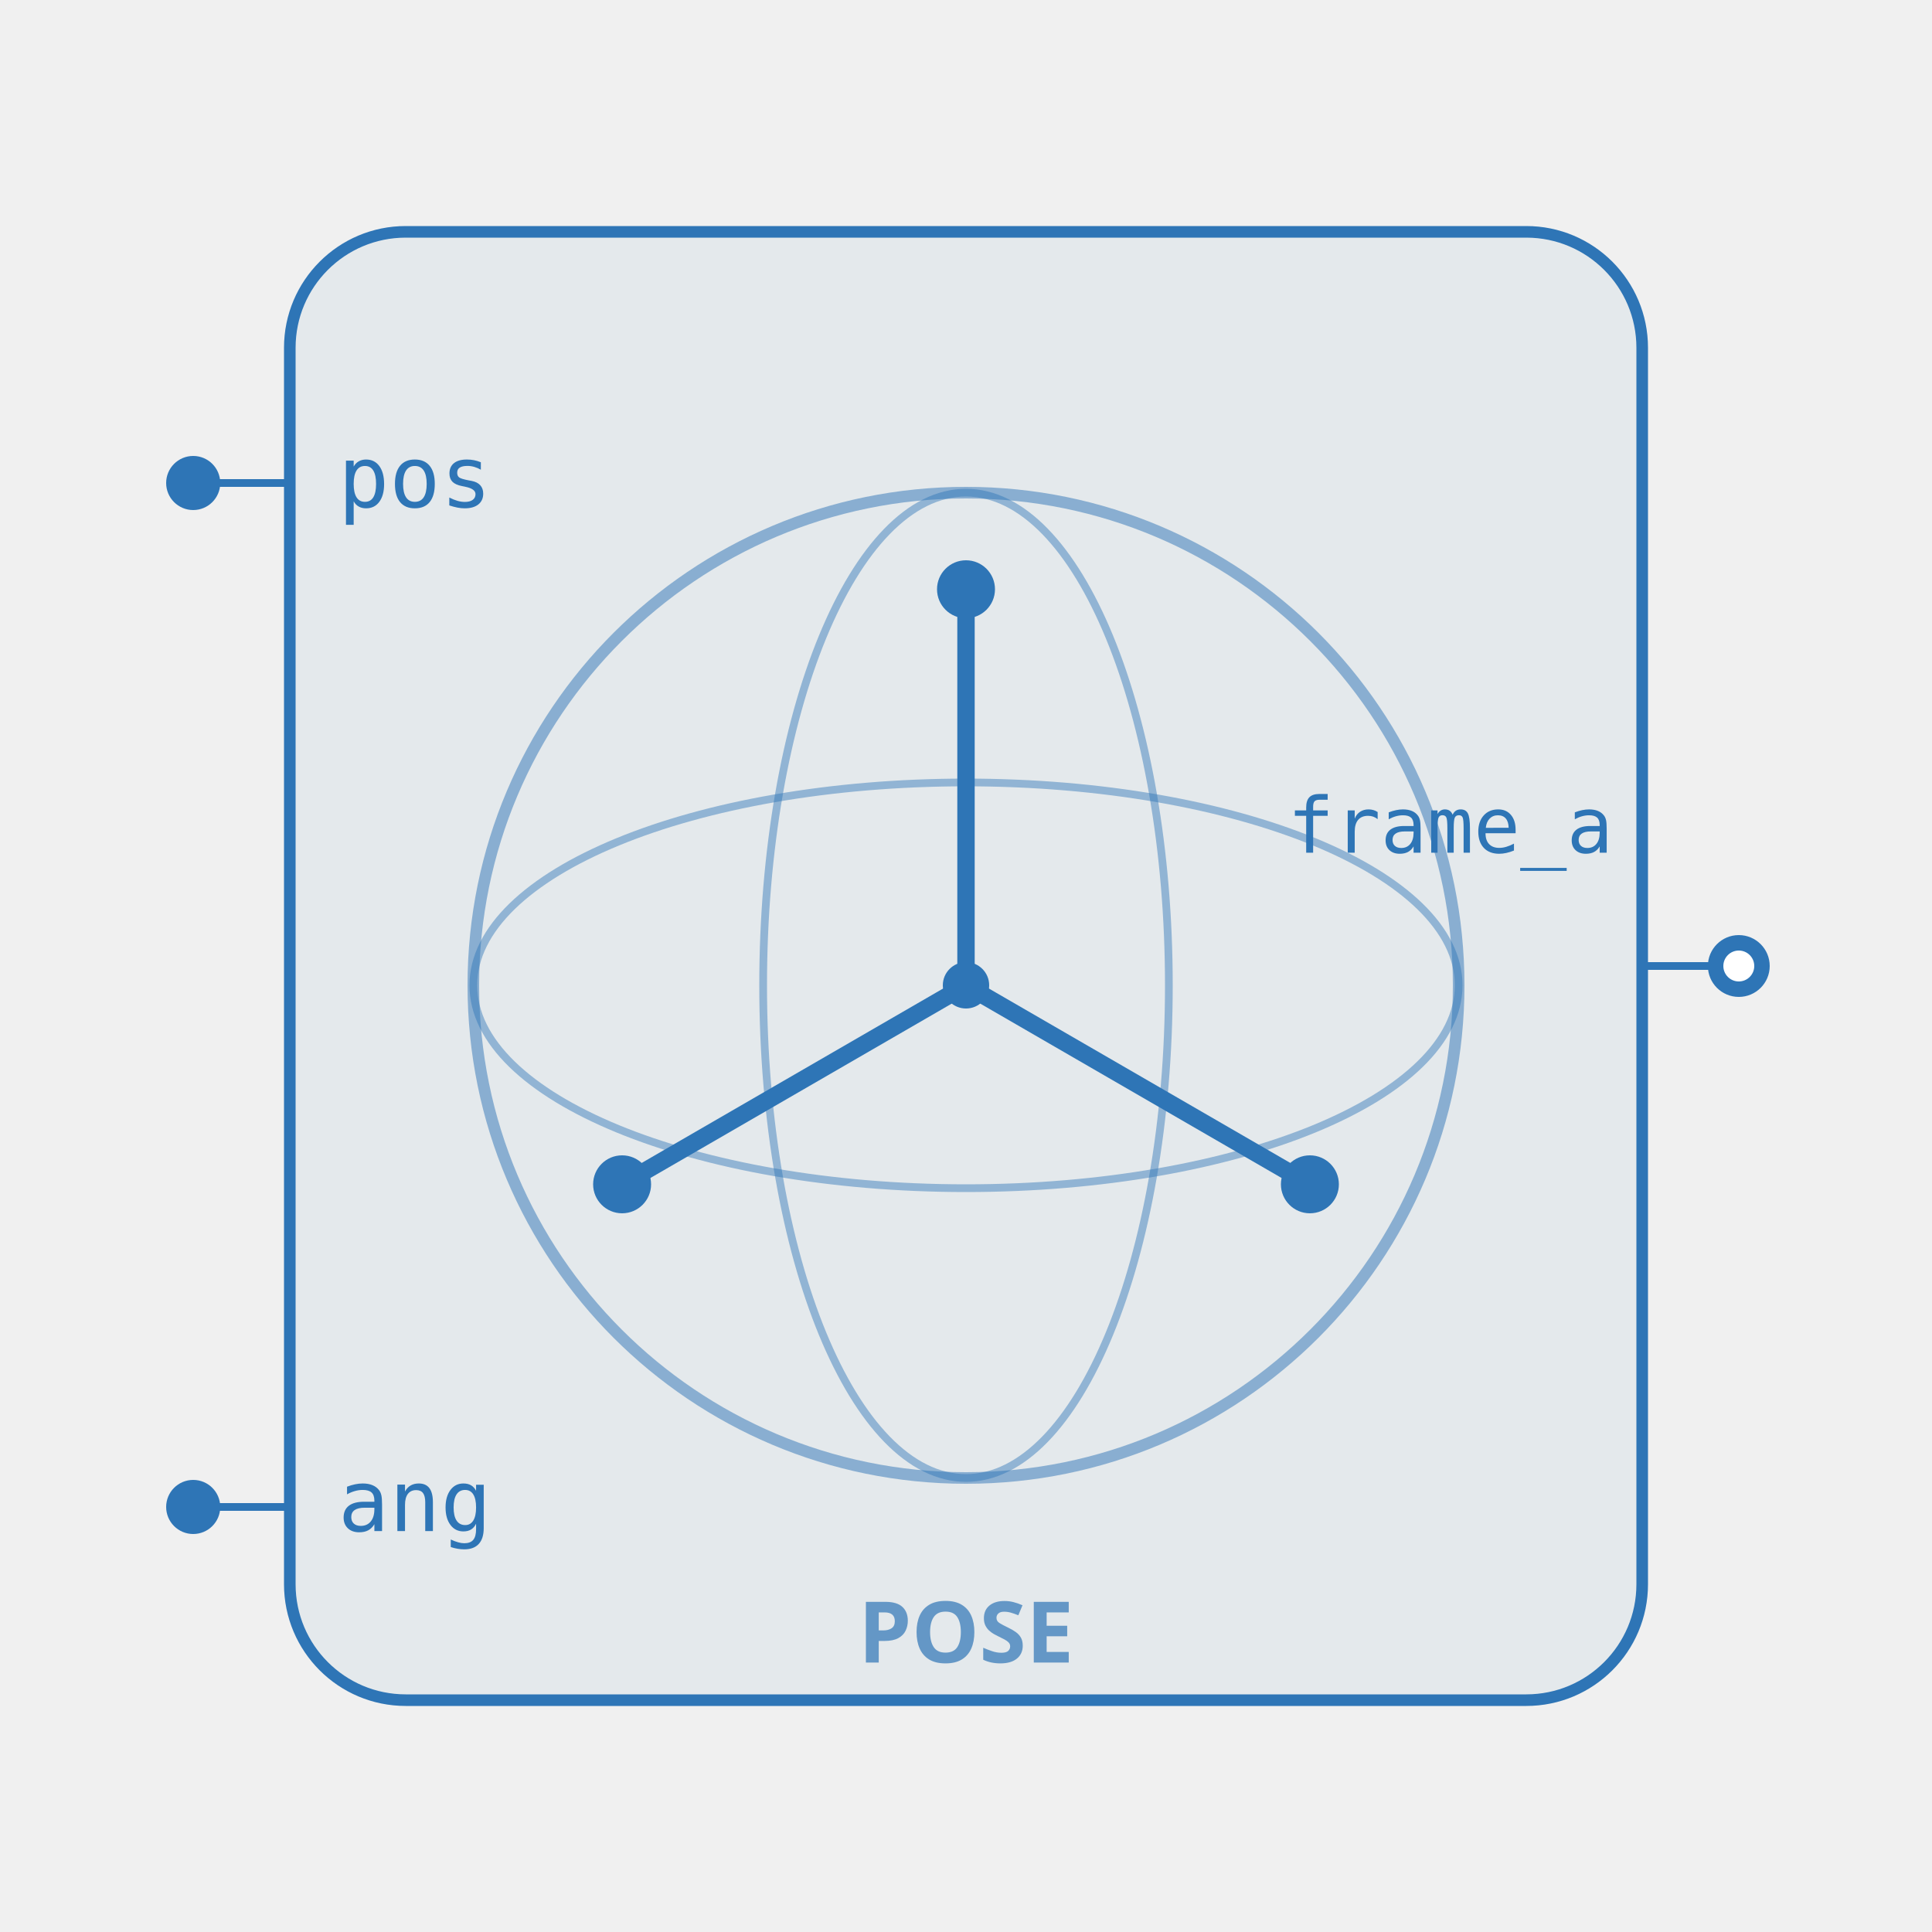
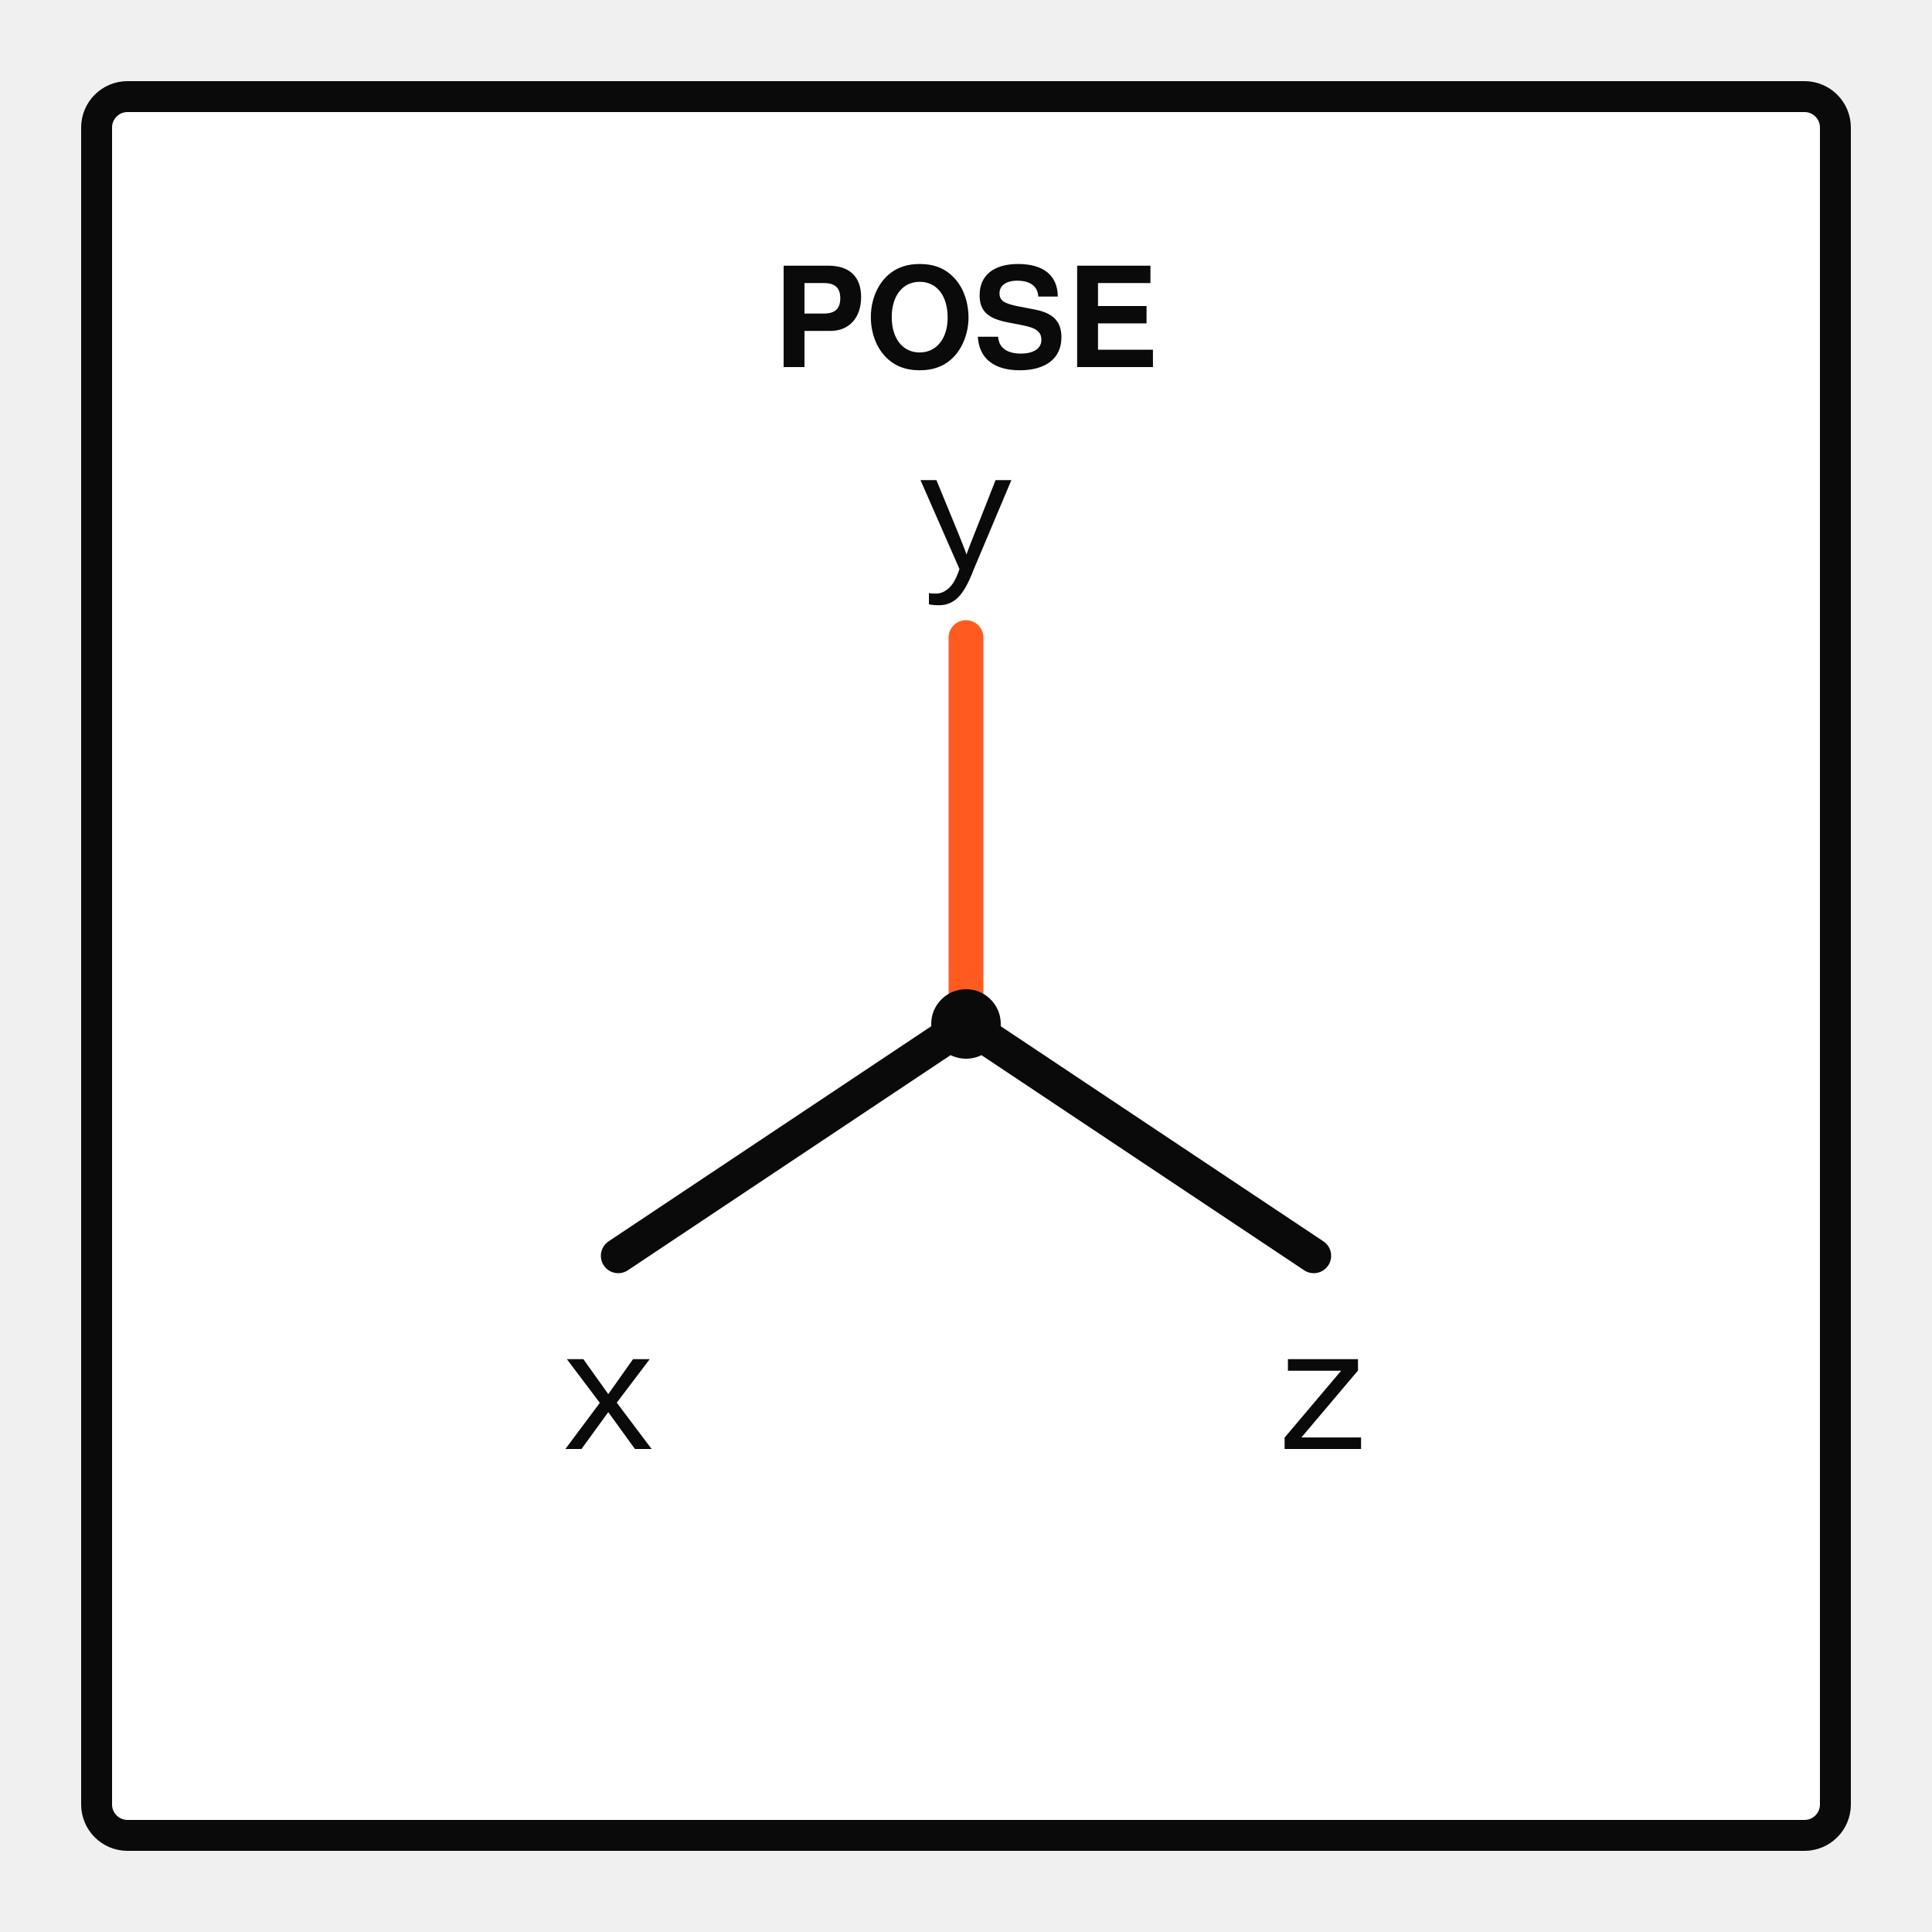
- <svg xmlns="http://www.w3.org/2000/svg" viewBox="0 0 1000 1000" width="1000" height="1000">
-   <rect x="150" y="120" width="700" height="760" rx="60" ry="60" fill="#2e75b6" fill-opacity="0.06" stroke="#2e75b6" stroke-width="6" />
-   <line x1="100" y1="250" x2="150" y2="250" stroke="#2e75b6" stroke-width="4" />
-   <circle cx="100" cy="250" r="14" fill="#2e75b6" />
-   <text x="175" y="250" font-family="monospace" font-size="44" fill="#2e75b6" text-anchor="start" dominant-baseline="middle">pos</text>
-   <line x1="100" y1="780" x2="150" y2="780" stroke="#2e75b6" stroke-width="4" />
-   <circle cx="100" cy="780" r="14" fill="#2e75b6" />
-   <text x="175" y="780" font-family="monospace" font-size="44" fill="#2e75b6" text-anchor="start" dominant-baseline="middle">ang</text>
-   <line x1="850" y1="500" x2="900" y2="500" stroke="#2e75b6" stroke-width="4" />
-   <circle cx="900" cy="500" r="16" fill="#2e75b6" />
-   <circle cx="900" cy="500" r="8" fill="white" />
-   <text x="835" y="430" font-family="monospace" font-size="40" fill="#2e75b6" text-anchor="end" dominant-baseline="middle">frame_a</text>
-   <g transform="translate(500,510)">
-     <circle r="255" fill="none" stroke="#2e75b6" stroke-width="6" stroke-opacity="0.5" />
-     <ellipse rx="255" ry="105" fill="none" stroke="#2e75b6" stroke-width="4" stroke-opacity="0.45" />
-     <ellipse rx="105" ry="255" fill="none" stroke="#2e75b6" stroke-width="4" stroke-opacity="0.45" />
-     <g>
-       <animateTransform attributeName="transform" type="rotate" from="0" to="360" dur="16s" repeatCount="indefinite" />
-       <line x1="0" y1="0" x2="0" y2="-205" stroke="#2e75b6" stroke-width="9" />
-       <circle cx="0" cy="-205" r="15" fill="#2e75b6" />
-       <line x1="0" y1="0" x2="178" y2="103" stroke="#2e75b6" stroke-width="9" />
-       <circle cx="178" cy="103" r="15" fill="#2e75b6" />
-       <line x1="0" y1="0" x2="-178" y2="103" stroke="#2e75b6" stroke-width="9" />
-       <circle cx="-178" cy="103" r="15" fill="#2e75b6" />
-       <circle cx="0" cy="0" r="12" fill="#2e75b6" />
+ <svg xmlns="http://www.w3.org/2000/svg" viewBox="0 0 1000 1000" width="1000" height="1000" role="img" aria-labelledby="title desc">
+   <rect x="50" y="50" width="900" height="900" rx="16" fill="#ffffff" stroke="#0a0a0a" stroke-width="16" />
+   <text x="500" y="190" text-anchor="middle" font-family="Helvetica, Arial, sans-serif" font-size="72" font-weight="600" fill="#0a0a0a">POSE</text>
+   <g fill="none" stroke="#0a0a0a" stroke-width="18" stroke-linecap="round" stroke-linejoin="round">
+     <path d="M 500 530 L 320 650 M 500 530 L 680 650" />
+     <path d="M 500 530 V 330" stroke="#ff5a1f" />
+     <circle cx="500" cy="530" r="18" fill="#0a0a0a" stroke="none" />
+     <g stroke="none" fill="#0a0a0a" font-family="'Courier New', monospace" font-size="88" text-anchor="middle">
+       <text x="315" y="750">x</text>
+       <text x="685" y="750">z</text>
+       <text x="500" y="295">y</text>
    </g>
  </g>
-   <text x="500" y="845" font-family="sans-serif" font-weight="bold" font-size="44" fill="#2e75b6" text-anchor="middle" dominant-baseline="middle" opacity="0.7">POSE</text>
</svg>
